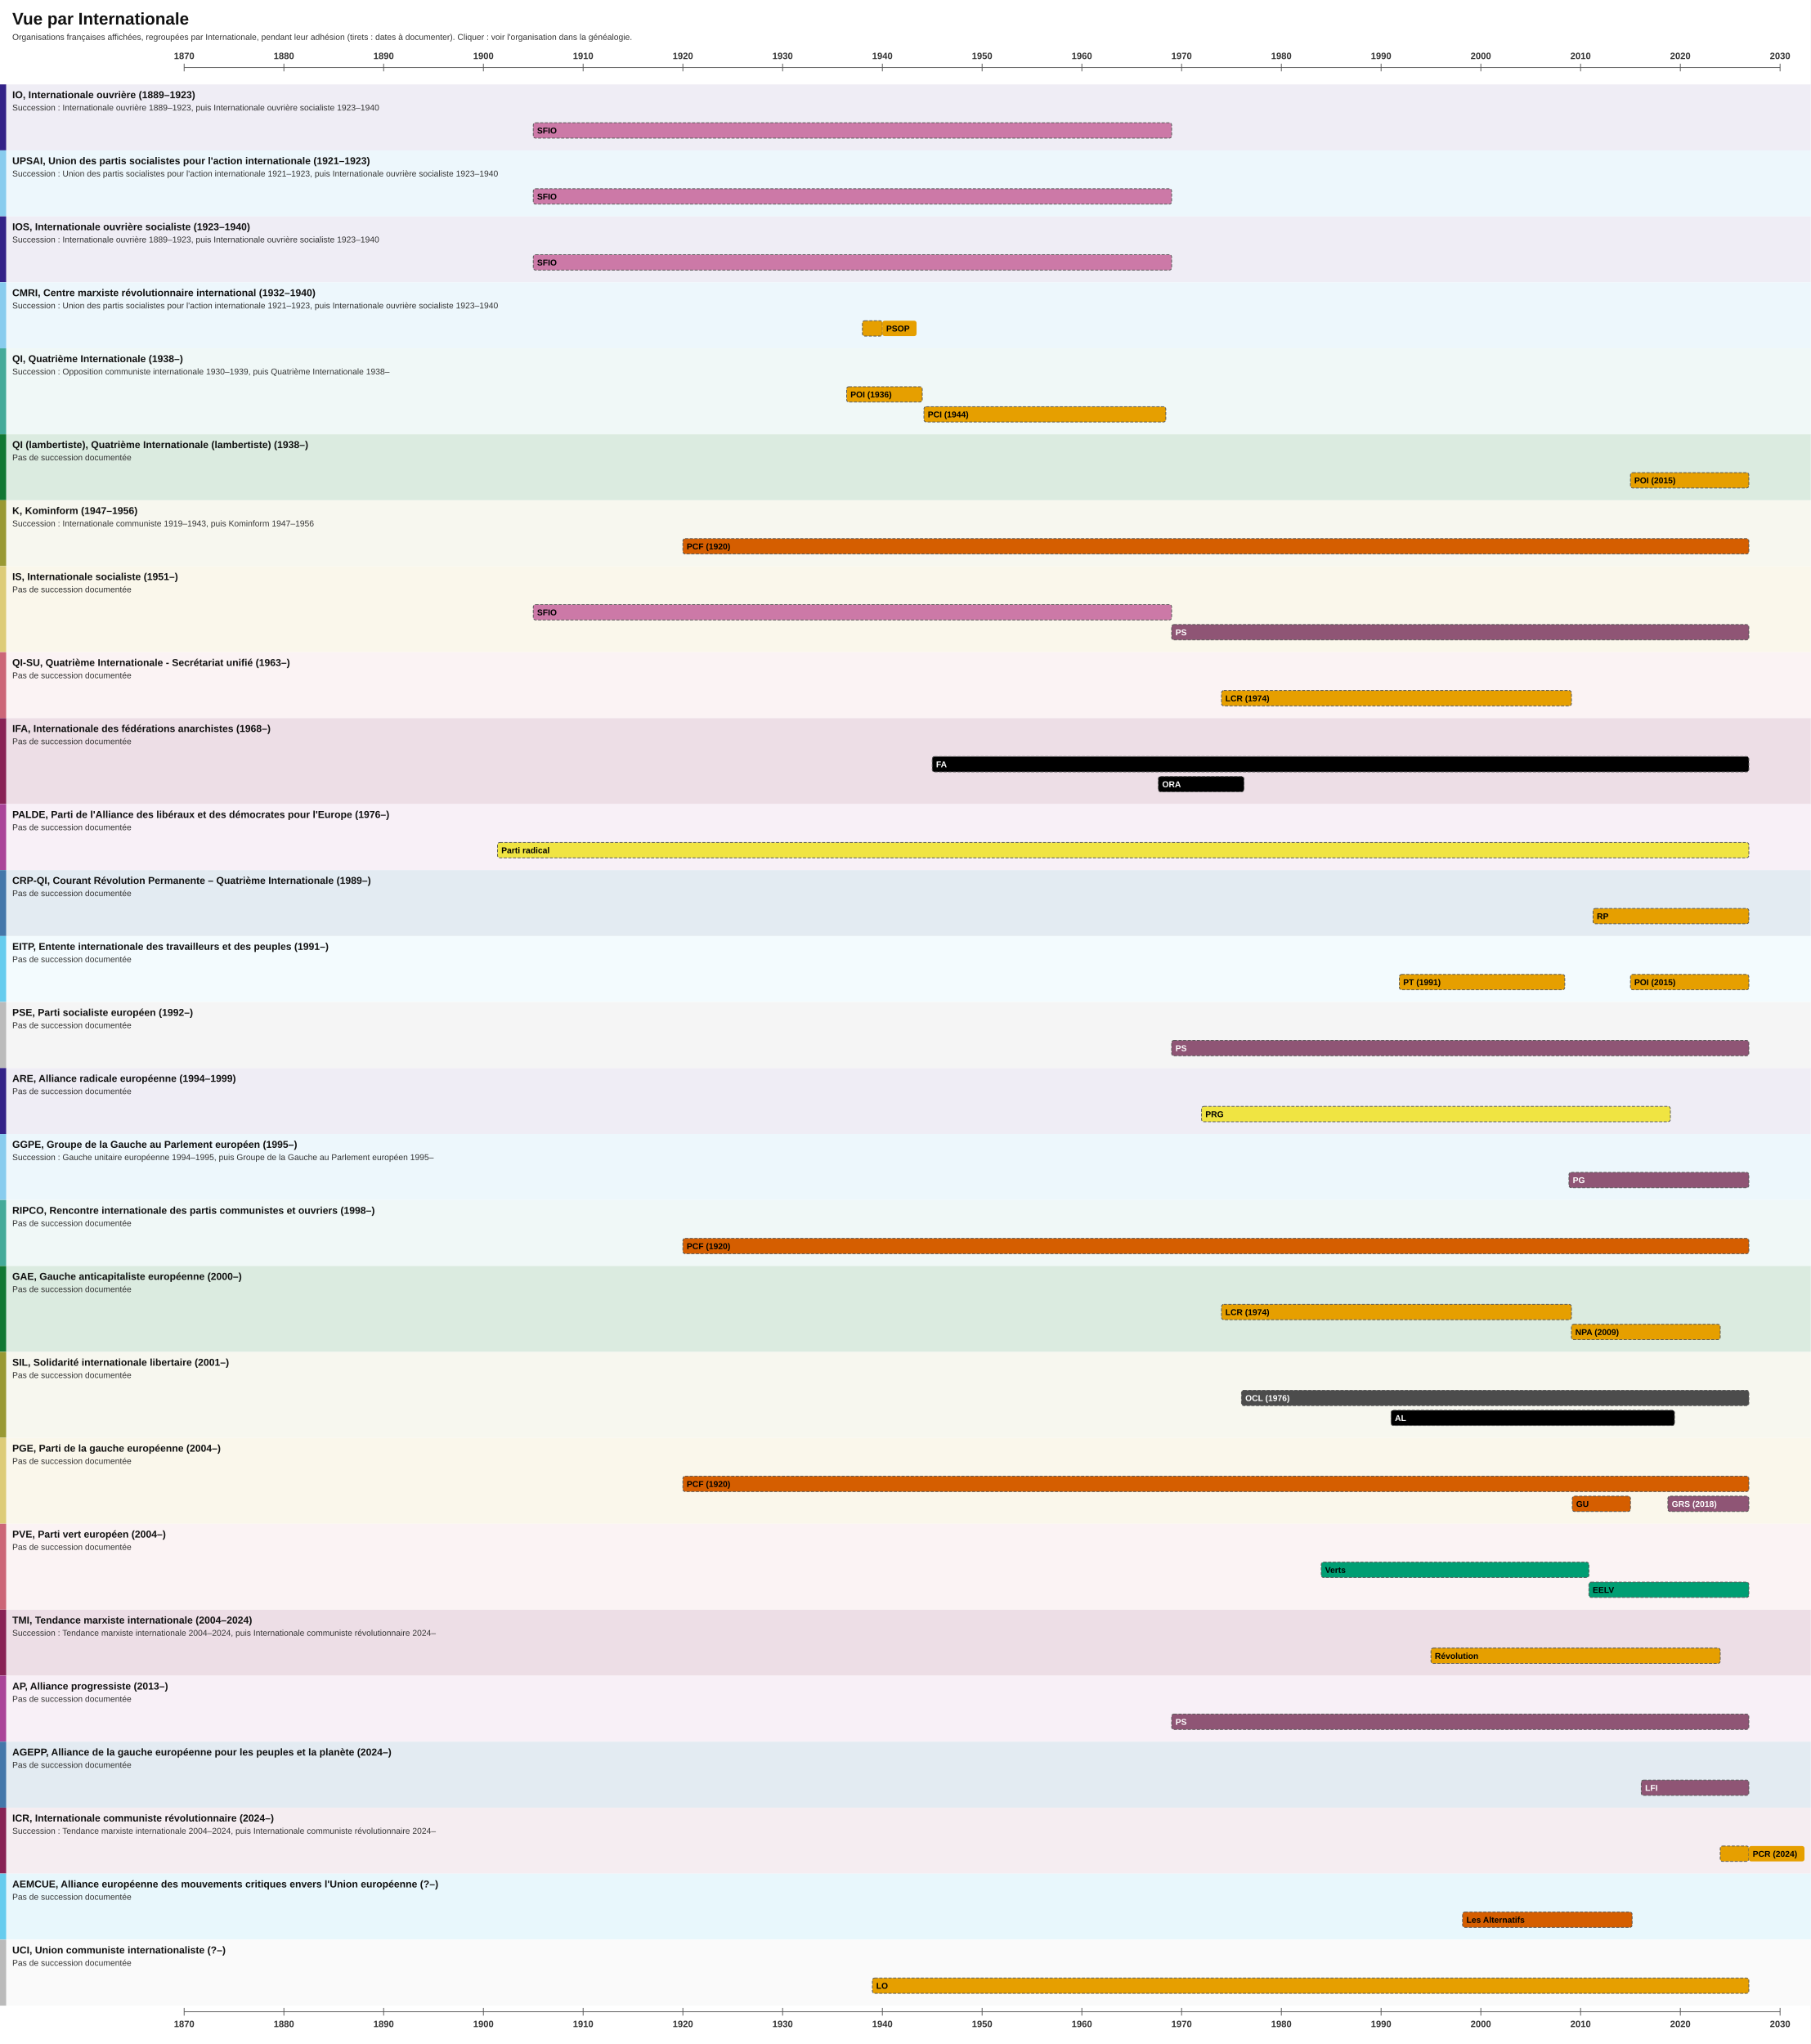
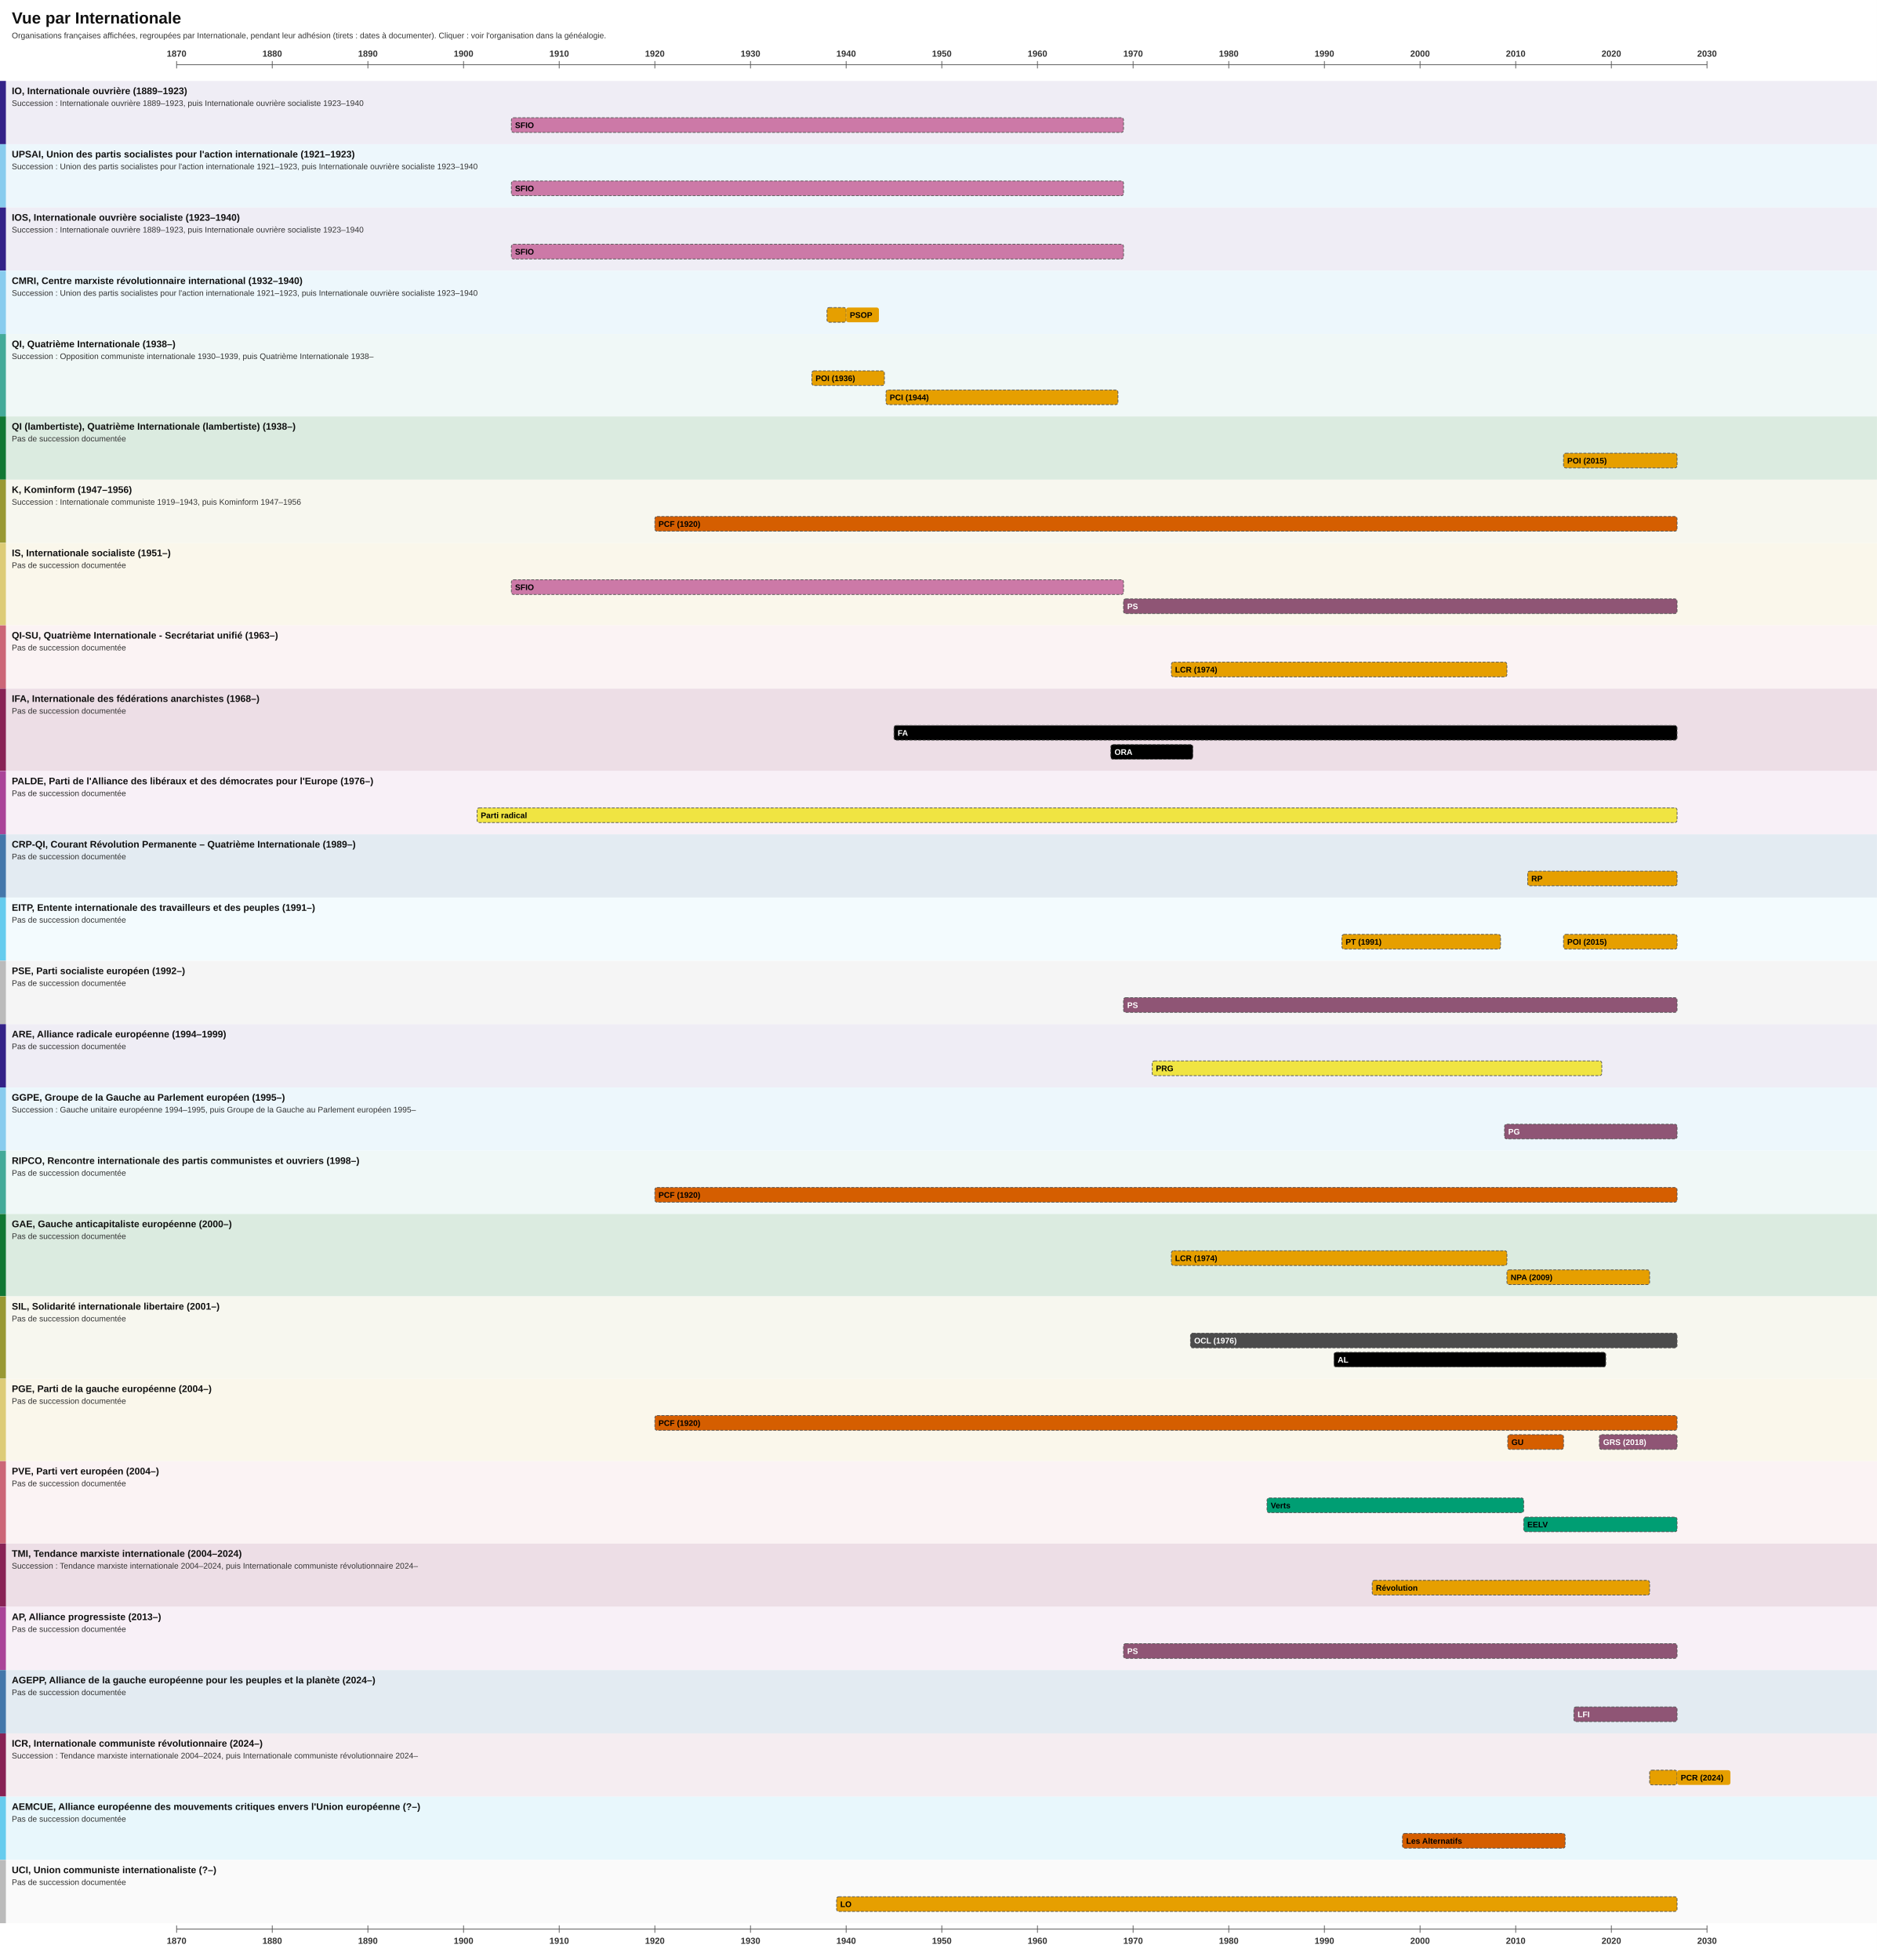
- <svg xmlns="http://www.w3.org/2000/svg" id="vue-inter" width="2360" height="2664" viewBox="0 0 2360 2664" font-family="Arial, Helvetica, sans-serif">
-   <rect width="2360" height="2664" fill="#FFFFFF" />
+ <svg xmlns="http://www.w3.org/2000/svg" id="vue-inter" width="2551" height="2664" viewBox="0 0 2551 2664" font-family="Arial, Helvetica, sans-serif">
+   <rect width="2551" height="2664" fill="#FFFFFF" />
  <text x="16.0" y="32.0" font-size="22" font-family="Arial, Helvetica, sans-serif" font-weight="bold" fill="#111111" text-anchor="start" class="legende-t">Vue par Internationale</text>
  <text x="16.0" y="52.0" font-size="11" font-family="Arial, Helvetica, sans-serif" fill="#333333" text-anchor="start" class="legende-t">Organisations françaises affichées, regroupées par Internationale, pendant leur adhésion (tirets : dates à documenter). Cliquer : voir l'organisation dans la généalogie.</text>
  <line x1="240.0" x2="2320.0" y1="88" y2="88" stroke="#555555" />
  <line x1="240.0" x2="2320.0" y1="2622" y2="2622" stroke="#555555" />
  <line x1="240.0" x2="240.0" y1="83" y2="93" stroke="#555555" />
  <text x="240.0" y="77.0" font-size="12" font-family="Arial, Helvetica, sans-serif" font-weight="bold" fill="#333333" text-anchor="middle" class="axe-t">1870</text>
  <line x1="240.0" x2="240.0" y1="2617" y2="2627" stroke="#555555" />
  <text x="240.0" y="2642.0" font-size="12" font-family="Arial, Helvetica, sans-serif" font-weight="bold" fill="#333333" text-anchor="middle" class="axe-t">1870</text>
  <line x1="370.0" x2="370.0" y1="83" y2="93" stroke="#555555" />
  <text x="370.0" y="77.0" font-size="12" font-family="Arial, Helvetica, sans-serif" font-weight="bold" fill="#333333" text-anchor="middle" class="axe-t">1880</text>
  <line x1="370.0" x2="370.0" y1="2617" y2="2627" stroke="#555555" />
  <text x="370.0" y="2642.0" font-size="12" font-family="Arial, Helvetica, sans-serif" font-weight="bold" fill="#333333" text-anchor="middle" class="axe-t">1880</text>
  <line x1="500.0" x2="500.0" y1="83" y2="93" stroke="#555555" />
  <text x="500.0" y="77.0" font-size="12" font-family="Arial, Helvetica, sans-serif" font-weight="bold" fill="#333333" text-anchor="middle" class="axe-t">1890</text>
  <line x1="500.0" x2="500.0" y1="2617" y2="2627" stroke="#555555" />
  <text x="500.0" y="2642.0" font-size="12" font-family="Arial, Helvetica, sans-serif" font-weight="bold" fill="#333333" text-anchor="middle" class="axe-t">1890</text>
  <line x1="630.0" x2="630.0" y1="83" y2="93" stroke="#555555" />
  <text x="630.0" y="77.0" font-size="12" font-family="Arial, Helvetica, sans-serif" font-weight="bold" fill="#333333" text-anchor="middle" class="axe-t">1900</text>
  <line x1="630.0" x2="630.0" y1="2617" y2="2627" stroke="#555555" />
  <text x="630.0" y="2642.0" font-size="12" font-family="Arial, Helvetica, sans-serif" font-weight="bold" fill="#333333" text-anchor="middle" class="axe-t">1900</text>
  <line x1="760.0" x2="760.0" y1="83" y2="93" stroke="#555555" />
  <text x="760.0" y="77.0" font-size="12" font-family="Arial, Helvetica, sans-serif" font-weight="bold" fill="#333333" text-anchor="middle" class="axe-t">1910</text>
  <line x1="760.0" x2="760.0" y1="2617" y2="2627" stroke="#555555" />
  <text x="760.0" y="2642.0" font-size="12" font-family="Arial, Helvetica, sans-serif" font-weight="bold" fill="#333333" text-anchor="middle" class="axe-t">1910</text>
  <line x1="890.0" x2="890.0" y1="83" y2="93" stroke="#555555" />
  <text x="890.0" y="77.0" font-size="12" font-family="Arial, Helvetica, sans-serif" font-weight="bold" fill="#333333" text-anchor="middle" class="axe-t">1920</text>
  <line x1="890.0" x2="890.0" y1="2617" y2="2627" stroke="#555555" />
  <text x="890.0" y="2642.0" font-size="12" font-family="Arial, Helvetica, sans-serif" font-weight="bold" fill="#333333" text-anchor="middle" class="axe-t">1920</text>
  <line x1="1020.0" x2="1020.0" y1="83" y2="93" stroke="#555555" />
  <text x="1020.0" y="77.0" font-size="12" font-family="Arial, Helvetica, sans-serif" font-weight="bold" fill="#333333" text-anchor="middle" class="axe-t">1930</text>
  <line x1="1020.0" x2="1020.0" y1="2617" y2="2627" stroke="#555555" />
  <text x="1020.0" y="2642.0" font-size="12" font-family="Arial, Helvetica, sans-serif" font-weight="bold" fill="#333333" text-anchor="middle" class="axe-t">1930</text>
  <line x1="1150.0" x2="1150.0" y1="83" y2="93" stroke="#555555" />
  <text x="1150.0" y="77.0" font-size="12" font-family="Arial, Helvetica, sans-serif" font-weight="bold" fill="#333333" text-anchor="middle" class="axe-t">1940</text>
  <line x1="1150.0" x2="1150.0" y1="2617" y2="2627" stroke="#555555" />
  <text x="1150.0" y="2642.0" font-size="12" font-family="Arial, Helvetica, sans-serif" font-weight="bold" fill="#333333" text-anchor="middle" class="axe-t">1940</text>
  <line x1="1280.0" x2="1280.0" y1="83" y2="93" stroke="#555555" />
  <text x="1280.0" y="77.0" font-size="12" font-family="Arial, Helvetica, sans-serif" font-weight="bold" fill="#333333" text-anchor="middle" class="axe-t">1950</text>
  <line x1="1280.0" x2="1280.0" y1="2617" y2="2627" stroke="#555555" />
  <text x="1280.0" y="2642.0" font-size="12" font-family="Arial, Helvetica, sans-serif" font-weight="bold" fill="#333333" text-anchor="middle" class="axe-t">1950</text>
  <line x1="1410.0" x2="1410.0" y1="83" y2="93" stroke="#555555" />
  <text x="1410.0" y="77.0" font-size="12" font-family="Arial, Helvetica, sans-serif" font-weight="bold" fill="#333333" text-anchor="middle" class="axe-t">1960</text>
  <line x1="1410.0" x2="1410.0" y1="2617" y2="2627" stroke="#555555" />
  <text x="1410.0" y="2642.0" font-size="12" font-family="Arial, Helvetica, sans-serif" font-weight="bold" fill="#333333" text-anchor="middle" class="axe-t">1960</text>
  <line x1="1540.0" x2="1540.0" y1="83" y2="93" stroke="#555555" />
  <text x="1540.0" y="77.0" font-size="12" font-family="Arial, Helvetica, sans-serif" font-weight="bold" fill="#333333" text-anchor="middle" class="axe-t">1970</text>
  <line x1="1540.0" x2="1540.0" y1="2617" y2="2627" stroke="#555555" />
  <text x="1540.0" y="2642.0" font-size="12" font-family="Arial, Helvetica, sans-serif" font-weight="bold" fill="#333333" text-anchor="middle" class="axe-t">1970</text>
  <line x1="1670.0" x2="1670.0" y1="83" y2="93" stroke="#555555" />
  <text x="1670.0" y="77.0" font-size="12" font-family="Arial, Helvetica, sans-serif" font-weight="bold" fill="#333333" text-anchor="middle" class="axe-t">1980</text>
  <line x1="1670.0" x2="1670.0" y1="2617" y2="2627" stroke="#555555" />
  <text x="1670.0" y="2642.0" font-size="12" font-family="Arial, Helvetica, sans-serif" font-weight="bold" fill="#333333" text-anchor="middle" class="axe-t">1980</text>
  <line x1="1800.0" x2="1800.0" y1="83" y2="93" stroke="#555555" />
  <text x="1800.0" y="77.0" font-size="12" font-family="Arial, Helvetica, sans-serif" font-weight="bold" fill="#333333" text-anchor="middle" class="axe-t">1990</text>
  <line x1="1800.0" x2="1800.0" y1="2617" y2="2627" stroke="#555555" />
  <text x="1800.0" y="2642.0" font-size="12" font-family="Arial, Helvetica, sans-serif" font-weight="bold" fill="#333333" text-anchor="middle" class="axe-t">1990</text>
  <line x1="1930.0" x2="1930.0" y1="83" y2="93" stroke="#555555" />
  <text x="1930.0" y="77.0" font-size="12" font-family="Arial, Helvetica, sans-serif" font-weight="bold" fill="#333333" text-anchor="middle" class="axe-t">2000</text>
  <line x1="1930.0" x2="1930.0" y1="2617" y2="2627" stroke="#555555" />
  <text x="1930.0" y="2642.0" font-size="12" font-family="Arial, Helvetica, sans-serif" font-weight="bold" fill="#333333" text-anchor="middle" class="axe-t">2000</text>
  <line x1="2060.0" x2="2060.0" y1="83" y2="93" stroke="#555555" />
  <text x="2060.0" y="77.0" font-size="12" font-family="Arial, Helvetica, sans-serif" font-weight="bold" fill="#333333" text-anchor="middle" class="axe-t">2010</text>
  <line x1="2060.0" x2="2060.0" y1="2617" y2="2627" stroke="#555555" />
  <text x="2060.0" y="2642.0" font-size="12" font-family="Arial, Helvetica, sans-serif" font-weight="bold" fill="#333333" text-anchor="middle" class="axe-t">2010</text>
  <line x1="2190.0" x2="2190.0" y1="83" y2="93" stroke="#555555" />
  <text x="2190.0" y="77.0" font-size="12" font-family="Arial, Helvetica, sans-serif" font-weight="bold" fill="#333333" text-anchor="middle" class="axe-t">2020</text>
  <line x1="2190.0" x2="2190.0" y1="2617" y2="2627" stroke="#555555" />
  <text x="2190.0" y="2642.0" font-size="12" font-family="Arial, Helvetica, sans-serif" font-weight="bold" fill="#333333" text-anchor="middle" class="axe-t">2020</text>
  <line x1="2320.0" x2="2320.0" y1="83" y2="93" stroke="#555555" />
  <text x="2320.0" y="77.0" font-size="12" font-family="Arial, Helvetica, sans-serif" font-weight="bold" fill="#333333" text-anchor="middle" class="axe-t">2030</text>
  <line x1="2320.0" x2="2320.0" y1="2617" y2="2627" stroke="#555555" />
  <text x="2320.0" y="2642.0" font-size="12" font-family="Arial, Helvetica, sans-serif" font-weight="bold" fill="#333333" text-anchor="middle" class="axe-t">2030</text>
  <g class="bande-inter" data-intl="Q188592">
-     <rect x="0" y="110" width="2360" height="86" fill="#EFEDF5" />
+     <rect x="0" y="110" width="2551" height="86" fill="#EFEDF5" />
    <rect x="0" y="110" width="8" height="86" fill="#332288" />
    <text x="16.0" y="128.0" font-size="13" font-family="Arial, Helvetica, sans-serif" font-weight="bold" fill="#111111" text-anchor="start" class="voie-t">IO, Internationale ouvrière (1889–1923)</text>
    <text x="16.0" y="144.0" font-size="11" font-family="Arial, Helvetica, sans-serif" fill="#333333" text-anchor="start" class="voie-t">Succession : Internationale ouvrière 1889–1923, puis Internationale ouvrière socialiste 1923–1940</text>
    <a href="arbre.html#Q1332068">
      <g class="membre" data-id="Q1332068">
        <rect x="695.00" y="160.00" width="832.00" height="20" rx="3" fill="#CC79A7" stroke="#555555" stroke-dasharray="4 2" />
        <text x="700.0" y="174.0" font-size="11" font-family="Arial, Helvetica, sans-serif" font-weight="bold" fill="#000000" text-anchor="start" class="tag-t">SFIO</text>
      </g>
    </a>
  </g>
  <g class="bande-inter" data-intl="Q698677">
-     <rect x="0" y="196" width="2360" height="86" fill="#EDF7FC" />
+     <rect x="0" y="196" width="2551" height="86" fill="#EDF7FC" />
    <rect x="0" y="196" width="8" height="86" fill="#88CCEE" />
    <text x="16.0" y="214.0" font-size="13" font-family="Arial, Helvetica, sans-serif" font-weight="bold" fill="#111111" text-anchor="start" class="voie-t">UPSAI, Union des partis socialistes pour l'action internationale (1921–1923)</text>
    <text x="16.0" y="230.0" font-size="11" font-family="Arial, Helvetica, sans-serif" fill="#333333" text-anchor="start" class="voie-t">Succession : Union des partis socialistes pour l'action internationale 1921–1923, puis Internationale ouvrière socialiste 1923–1940</text>
    <a href="arbre.html#Q1332068">
      <g class="membre" data-id="Q1332068">
        <rect x="695.00" y="246.00" width="832.00" height="20" rx="3" fill="#CC79A7" stroke="#555555" stroke-dasharray="4 2" />
        <text x="700.0" y="260.0" font-size="11" font-family="Arial, Helvetica, sans-serif" font-weight="bold" fill="#000000" text-anchor="start" class="tag-t">SFIO</text>
      </g>
    </a>
  </g>
  <g class="bande-inter" data-intl="Q703593">
-     <rect x="0" y="282" width="2360" height="86" fill="#EFEDF5" />
+     <rect x="0" y="282" width="2551" height="86" fill="#EFEDF5" />
    <rect x="0" y="282" width="8" height="86" fill="#332288" />
    <text x="16.0" y="300.0" font-size="13" font-family="Arial, Helvetica, sans-serif" font-weight="bold" fill="#111111" text-anchor="start" class="voie-t">IOS, Internationale ouvrière socialiste (1923–1940)</text>
    <text x="16.0" y="316.0" font-size="11" font-family="Arial, Helvetica, sans-serif" fill="#333333" text-anchor="start" class="voie-t">Succession : Internationale ouvrière 1889–1923, puis Internationale ouvrière socialiste 1923–1940</text>
    <a href="arbre.html#Q1332068">
      <g class="membre" data-id="Q1332068">
        <rect x="695.00" y="332.00" width="832.00" height="20" rx="3" fill="#CC79A7" stroke="#555555" stroke-dasharray="4 2" />
        <text x="700.0" y="346.0" font-size="11" font-family="Arial, Helvetica, sans-serif" font-weight="bold" fill="#000000" text-anchor="start" class="tag-t">SFIO</text>
      </g>
    </a>
  </g>
  <g class="bande-inter" data-intl="Q1423578">
-     <rect x="0" y="368" width="2360" height="86" fill="#EDF7FC" />
+     <rect x="0" y="368" width="2551" height="86" fill="#EDF7FC" />
    <rect x="0" y="368" width="8" height="86" fill="#88CCEE" />
    <text x="16.0" y="386.0" font-size="13" font-family="Arial, Helvetica, sans-serif" font-weight="bold" fill="#111111" text-anchor="start" class="voie-t">CMRI, Centre marxiste révolutionnaire international (1932–1940)</text>
    <text x="16.0" y="402.0" font-size="11" font-family="Arial, Helvetica, sans-serif" fill="#333333" text-anchor="start" class="voie-t">Succession : Union des partis socialistes pour l'action internationale 1921–1923, puis Internationale ouvrière socialiste 1923–1940</text>
    <a href="arbre.html#Q3366769">
      <g class="membre" data-id="Q3366769">
        <rect x="1124.00" y="418.00" width="26.00" height="20" rx="3" fill="#E69F00" stroke="#555555" stroke-dasharray="4 2" />
        <rect x="1150.00" y="418.00" width="44.56" height="20" rx="3" fill="#E69F00" />
        <text x="1155.0" y="432.0" font-size="11" font-family="Arial, Helvetica, sans-serif" font-weight="bold" fill="#000000" text-anchor="start" class="tag-t">PSOP</text>
      </g>
    </a>
  </g>
  <g class="bande-inter" data-intl="Q206682">
-     <rect x="0" y="454" width="2360" height="112" fill="#F0F8F7" />
+     <rect x="0" y="454" width="2551" height="112" fill="#F0F8F7" />
    <rect x="0" y="454" width="8" height="112" fill="#44AA99" />
    <text x="16.0" y="472.0" font-size="13" font-family="Arial, Helvetica, sans-serif" font-weight="bold" fill="#111111" text-anchor="start" class="voie-t">QI, Quatrième Internationale (1938–)</text>
    <text x="16.0" y="488.0" font-size="11" font-family="Arial, Helvetica, sans-serif" fill="#333333" text-anchor="start" class="voie-t">Succession : Opposition communiste internationale 1930–1939, puis Quatrième Internationale 1938–</text>
    <a href="arbre.html#Q538664">
      <g class="membre" data-id="Q538664">
        <rect x="1103.42" y="504.00" width="98.58" height="20" rx="3" fill="#E69F00" stroke="#555555" stroke-dasharray="4 2" />
        <text x="1108.4" y="518.0" font-size="11" font-family="Arial, Helvetica, sans-serif" font-weight="bold" fill="#000000" text-anchor="start" class="tag-t">POI (1936)</text>
      </g>
    </a>
    <a href="arbre.html#Q1393793">
      <g class="membre" data-id="Q1393793">
        <rect x="1204.17" y="530.00" width="315.25" height="20" rx="3" fill="#E69F00" stroke="#555555" stroke-dasharray="4 2" />
        <text x="1209.2" y="544.0" font-size="11" font-family="Arial, Helvetica, sans-serif" font-weight="bold" fill="#000000" text-anchor="start" class="tag-t">PCI (1944)</text>
      </g>
    </a>
  </g>
  <g class="bande-inter" data-intl="Q1984016">
-     <rect x="0" y="566" width="2360" height="86" fill="#DBEBE0" />
+     <rect x="0" y="566" width="2551" height="86" fill="#DBEBE0" />
    <rect x="0" y="566" width="8" height="86" fill="#117733" />
    <text x="16.0" y="584.0" font-size="13" font-family="Arial, Helvetica, sans-serif" font-weight="bold" fill="#111111" text-anchor="start" class="voie-t">QI (lambertiste), Quatrième Internationale (lambertiste) (1938–)</text>
    <text x="16.0" y="600.0" font-size="11" font-family="Arial, Helvetica, sans-serif" fill="#333333" text-anchor="start" class="voie-t">Pas de succession documentée</text>
    <a href="arbre.html#Q2638999">
      <g class="membre" data-id="Q2638999">
-         <rect x="2125.00" y="616.00" width="154.30" height="20" rx="3" fill="#E69F00" stroke="#555555" stroke-dasharray="4 2" />
+         <rect x="2125.00" y="616.00" width="154.33" height="20" rx="3" fill="#E69F00" stroke="#555555" stroke-dasharray="4 2" />
        <text x="2130.0" y="630.0" font-size="11" font-family="Arial, Helvetica, sans-serif" font-weight="bold" fill="#000000" text-anchor="start" class="tag-t">POI (2015)</text>
      </g>
    </a>
  </g>
  <g class="bande-inter" data-intl="Q183533">
-     <rect x="0" y="652" width="2360" height="86" fill="#F7F7EF" />
+     <rect x="0" y="652" width="2551" height="86" fill="#F7F7EF" />
    <rect x="0" y="652" width="8" height="86" fill="#999933" />
    <text x="16.0" y="670.0" font-size="13" font-family="Arial, Helvetica, sans-serif" font-weight="bold" fill="#111111" text-anchor="start" class="voie-t">K, Kominform (1947–1956)</text>
    <text x="16.0" y="686.0" font-size="11" font-family="Arial, Helvetica, sans-serif" fill="#333333" text-anchor="start" class="voie-t">Succession : Internationale communiste 1919–1943, puis Kominform 1947–1956</text>
    <a href="arbre.html#Q192821">
      <g class="membre" data-id="Q192821">
-         <rect x="890.00" y="702.00" width="1389.30" height="20" rx="3" fill="#D55E00" stroke="#555555" stroke-dasharray="4 2" />
+         <rect x="890.00" y="702.00" width="1389.33" height="20" rx="3" fill="#D55E00" stroke="#555555" stroke-dasharray="4 2" />
        <text x="895.0" y="716.0" font-size="11" font-family="Arial, Helvetica, sans-serif" font-weight="bold" fill="#000000" text-anchor="start" class="tag-t">PCF (1920)</text>
      </g>
    </a>
  </g>
  <g class="bande-inter" data-intl="Q159454">
-     <rect x="0" y="738" width="2360" height="112" fill="#FAF7EB" />
+     <rect x="0" y="738" width="2551" height="112" fill="#FAF7EB" />
    <rect x="0" y="738" width="8" height="112" fill="#DDCC77" />
    <text x="16.0" y="756.0" font-size="13" font-family="Arial, Helvetica, sans-serif" font-weight="bold" fill="#111111" text-anchor="start" class="voie-t">IS, Internationale socialiste (1951–)</text>
    <text x="16.0" y="772.0" font-size="11" font-family="Arial, Helvetica, sans-serif" fill="#333333" text-anchor="start" class="voie-t">Pas de succession documentée</text>
    <a href="arbre.html#Q1332068">
      <g class="membre" data-id="Q1332068">
        <rect x="695.00" y="788.00" width="832.00" height="20" rx="3" fill="#CC79A7" stroke="#555555" stroke-dasharray="4 2" />
        <text x="700.0" y="802.0" font-size="11" font-family="Arial, Helvetica, sans-serif" font-weight="bold" fill="#000000" text-anchor="start" class="tag-t">SFIO</text>
      </g>
    </a>
    <a href="arbre.html#Q170972">
      <g class="membre" data-id="Q170972">
-         <rect x="1527.00" y="814.00" width="752.30" height="20" rx="3" fill="#8F5575" stroke="#555555" stroke-dasharray="4 2" />
+         <rect x="1527.00" y="814.00" width="752.33" height="20" rx="3" fill="#8F5575" stroke="#555555" stroke-dasharray="4 2" />
        <text x="1532.0" y="828.0" font-size="11" font-family="Arial, Helvetica, sans-serif" font-weight="bold" fill="#FFFFFF" text-anchor="start" class="tag-t">PS</text>
      </g>
    </a>
  </g>
  <g class="bande-inter" data-intl="Q2634710">
-     <rect x="0" y="850" width="2360" height="86" fill="#FBF3F4" />
+     <rect x="0" y="850" width="2551" height="86" fill="#FBF3F4" />
    <rect x="0" y="850" width="8" height="86" fill="#CC6677" />
    <text x="16.0" y="868.0" font-size="13" font-family="Arial, Helvetica, sans-serif" font-weight="bold" fill="#111111" text-anchor="start" class="voie-t">QI-SU, Quatrième Internationale - Secrétariat unifié (1963–)</text>
    <text x="16.0" y="884.0" font-size="11" font-family="Arial, Helvetica, sans-serif" fill="#333333" text-anchor="start" class="voie-t">Pas de succession documentée</text>
    <a href="arbre.html#Q862627">
      <g class="membre" data-id="Q862627">
        <rect x="1592.00" y="900.00" width="456.08" height="20" rx="3" fill="#E69F00" stroke="#555555" stroke-dasharray="4 2" />
        <text x="1597.0" y="914.0" font-size="11" font-family="Arial, Helvetica, sans-serif" font-weight="bold" fill="#000000" text-anchor="start" class="tag-t">LCR (1974)</text>
      </g>
    </a>
  </g>
  <g class="bande-inter" data-intl="Q133795">
-     <rect x="0" y="936" width="2360" height="112" fill="#EDDEE6" />
+     <rect x="0" y="936" width="2551" height="112" fill="#EDDEE6" />
    <rect x="0" y="936" width="8" height="112" fill="#882255" />
    <text x="16.0" y="954.0" font-size="13" font-family="Arial, Helvetica, sans-serif" font-weight="bold" fill="#111111" text-anchor="start" class="voie-t">IFA, Internationale des fédérations anarchistes (1968–)</text>
    <text x="16.0" y="970.0" font-size="11" font-family="Arial, Helvetica, sans-serif" fill="#333333" text-anchor="start" class="voie-t">Pas de succession documentée</text>
    <a href="arbre.html#Q3091443">
      <g class="membre" data-id="Q3091443">
-         <rect x="1215.00" y="986.00" width="1064.30" height="20" rx="3" fill="#000000" stroke="#555555" stroke-dasharray="4 2" />
+         <rect x="1215.00" y="986.00" width="1064.33" height="20" rx="3" fill="#000000" stroke="#555555" stroke-dasharray="4 2" />
        <text x="1220.0" y="1000.0" font-size="11" font-family="Arial, Helvetica, sans-serif" font-weight="bold" fill="#FFFFFF" text-anchor="start" class="tag-t">FA</text>
      </g>
    </a>
    <a href="arbre.html#Q3356082">
      <g class="membre" data-id="Q3356082">
        <rect x="1509.67" y="1012.00" width="111.58" height="20" rx="3" fill="#000000" stroke="#555555" stroke-dasharray="4 2" />
        <text x="1514.7" y="1026.0" font-size="11" font-family="Arial, Helvetica, sans-serif" font-weight="bold" fill="#FFFFFF" text-anchor="start" class="tag-t">ORA</text>
      </g>
    </a>
  </g>
  <g class="bande-inter" data-intl="Q25079">
-     <rect x="0" y="1048" width="2360" height="86" fill="#F8F0F7" />
+     <rect x="0" y="1048" width="2551" height="86" fill="#F8F0F7" />
    <rect x="0" y="1048" width="8" height="86" fill="#AA4499" />
    <text x="16.0" y="1066.0" font-size="13" font-family="Arial, Helvetica, sans-serif" font-weight="bold" fill="#111111" text-anchor="start" class="voie-t">PALDE, Parti de l'Alliance des libéraux et des démocrates pour l'Europe (1976–)</text>
    <text x="16.0" y="1082.0" font-size="11" font-family="Arial, Helvetica, sans-serif" fill="#333333" text-anchor="start" class="voie-t">Pas de succession documentée</text>
    <a href="arbre.html#Q1542710">
      <g class="membre" data-id="Q1542710">
-         <rect x="648.42" y="1098.00" width="1630.88" height="20" rx="3" fill="#F0E442" stroke="#555555" stroke-dasharray="4 2" />
+         <rect x="648.42" y="1098.00" width="1630.92" height="20" rx="3" fill="#F0E442" stroke="#555555" stroke-dasharray="4 2" />
        <text x="653.4" y="1112.0" font-size="11" font-family="Arial, Helvetica, sans-serif" font-weight="bold" fill="#000000" text-anchor="start" class="tag-t">Parti radical</text>
      </g>
    </a>
  </g>
  <g class="bande-inter" data-intl="Q2455815">
-     <rect x="0" y="1134" width="2360" height="86" fill="#E3EBF2" />
+     <rect x="0" y="1134" width="2551" height="86" fill="#E3EBF2" />
    <rect x="0" y="1134" width="8" height="86" fill="#4477AA" />
    <text x="16.0" y="1152.0" font-size="13" font-family="Arial, Helvetica, sans-serif" font-weight="bold" fill="#111111" text-anchor="start" class="voie-t">CRP-QI, Courant Révolution Permanente – Quatrième Internationale (1989–)</text>
    <text x="16.0" y="1168.0" font-size="11" font-family="Arial, Helvetica, sans-serif" fill="#333333" text-anchor="start" class="voie-t">Pas de succession documentée</text>
    <a href="arbre.html#Q22981822">
      <g class="membre" data-id="Q22981822">
-         <rect x="2076.25" y="1184.00" width="203.05" height="20" rx="3" fill="#E69F00" stroke="#555555" stroke-dasharray="4 2" />
+         <rect x="2076.25" y="1184.00" width="203.08" height="20" rx="3" fill="#E69F00" stroke="#555555" stroke-dasharray="4 2" />
        <text x="2081.2" y="1198.0" font-size="11" font-family="Arial, Helvetica, sans-serif" font-weight="bold" fill="#000000" text-anchor="start" class="tag-t">RP</text>
      </g>
    </a>
  </g>
  <g class="bande-inter" data-intl="Q3055019">
-     <rect x="0" y="1220" width="2360" height="86" fill="#F3FBFE" />
+     <rect x="0" y="1220" width="2551" height="86" fill="#F3FBFE" />
    <rect x="0" y="1220" width="8" height="86" fill="#66CCEE" />
    <text x="16.0" y="1238.0" font-size="13" font-family="Arial, Helvetica, sans-serif" font-weight="bold" fill="#111111" text-anchor="start" class="voie-t">EITP, Entente internationale des travailleurs et des peuples (1991–)</text>
    <text x="16.0" y="1254.0" font-size="11" font-family="Arial, Helvetica, sans-serif" fill="#333333" text-anchor="start" class="voie-t">Pas de succession documentée</text>
    <a href="arbre.html#Q628594">
      <g class="membre" data-id="Q628594">
        <rect x="1823.83" y="1270.00" width="215.58" height="20" rx="3" fill="#E69F00" stroke="#555555" stroke-dasharray="4 2" />
        <text x="1828.8" y="1284.0" font-size="11" font-family="Arial, Helvetica, sans-serif" font-weight="bold" fill="#000000" text-anchor="start" class="tag-t">PT (1991)</text>
      </g>
    </a>
    <a href="arbre.html#Q2638999">
      <g class="membre" data-id="Q2638999">
-         <rect x="2125.00" y="1270.00" width="154.30" height="20" rx="3" fill="#E69F00" stroke="#555555" stroke-dasharray="4 2" />
+         <rect x="2125.00" y="1270.00" width="154.33" height="20" rx="3" fill="#E69F00" stroke="#555555" stroke-dasharray="4 2" />
        <text x="2130.0" y="1284.0" font-size="11" font-family="Arial, Helvetica, sans-serif" font-weight="bold" fill="#000000" text-anchor="start" class="tag-t">POI (2015)</text>
      </g>
    </a>
  </g>
  <g class="bande-inter" data-intl="Q220945">
-     <rect x="0" y="1306" width="2360" height="86" fill="#F5F5F5" />
+     <rect x="0" y="1306" width="2551" height="86" fill="#F5F5F5" />
    <rect x="0" y="1306" width="8" height="86" fill="#BBBBBB" />
    <text x="16.0" y="1324.0" font-size="13" font-family="Arial, Helvetica, sans-serif" font-weight="bold" fill="#111111" text-anchor="start" class="voie-t">PSE, Parti socialiste européen (1992–)</text>
    <text x="16.0" y="1340.0" font-size="11" font-family="Arial, Helvetica, sans-serif" fill="#333333" text-anchor="start" class="voie-t">Pas de succession documentée</text>
    <a href="arbre.html#Q170972">
      <g class="membre" data-id="Q170972">
-         <rect x="1527.00" y="1356.00" width="752.30" height="20" rx="3" fill="#8F5575" stroke="#555555" stroke-dasharray="4 2" />
+         <rect x="1527.00" y="1356.00" width="752.33" height="20" rx="3" fill="#8F5575" stroke="#555555" stroke-dasharray="4 2" />
        <text x="1532.0" y="1370.0" font-size="11" font-family="Arial, Helvetica, sans-serif" font-weight="bold" fill="#FFFFFF" text-anchor="start" class="tag-t">PS</text>
      </g>
    </a>
  </g>
  <g class="bande-inter" data-intl="Q1651405">
-     <rect x="0" y="1392" width="2360" height="86" fill="#EFEDF5" />
+     <rect x="0" y="1392" width="2551" height="86" fill="#EFEDF5" />
    <rect x="0" y="1392" width="8" height="86" fill="#332288" />
    <text x="16.0" y="1410.0" font-size="13" font-family="Arial, Helvetica, sans-serif" font-weight="bold" fill="#111111" text-anchor="start" class="voie-t">ARE, Alliance radicale européenne (1994–1999)</text>
    <text x="16.0" y="1426.0" font-size="11" font-family="Arial, Helvetica, sans-serif" fill="#333333" text-anchor="start" class="voie-t">Pas de succession documentée</text>
    <a href="arbre.html#Q427965">
      <g class="membre" data-id="Q427965">
        <rect x="1566.00" y="1442.00" width="611.00" height="20" rx="3" fill="#F0E442" stroke="#555555" stroke-dasharray="4 2" />
        <text x="1571.0" y="1456.0" font-size="11" font-family="Arial, Helvetica, sans-serif" font-weight="bold" fill="#000000" text-anchor="start" class="tag-t">PRG</text>
      </g>
    </a>
  </g>
  <g class="bande-inter" data-intl="Q753711">
-     <rect x="0" y="1478" width="2360" height="86" fill="#EDF7FC" />
+     <rect x="0" y="1478" width="2551" height="86" fill="#EDF7FC" />
    <rect x="0" y="1478" width="8" height="86" fill="#88CCEE" />
    <text x="16.0" y="1496.0" font-size="13" font-family="Arial, Helvetica, sans-serif" font-weight="bold" fill="#111111" text-anchor="start" class="voie-t">GGPE, Groupe de la Gauche au Parlement européen (1995–)</text>
    <text x="16.0" y="1512.0" font-size="11" font-family="Arial, Helvetica, sans-serif" fill="#333333" text-anchor="start" class="voie-t">Succession : Gauche unitaire européenne 1994–1995, puis Groupe de la Gauche au Parlement européen 1995–</text>
    <a href="arbre.html#Q922707">
      <g class="membre" data-id="Q922707">
-         <rect x="2044.83" y="1528.00" width="234.46" height="20" rx="3" fill="#8F5575" stroke="#555555" stroke-dasharray="4 2" />
+         <rect x="2044.83" y="1528.00" width="234.50" height="20" rx="3" fill="#8F5575" stroke="#555555" stroke-dasharray="4 2" />
        <text x="2049.8" y="1542.0" font-size="11" font-family="Arial, Helvetica, sans-serif" font-weight="bold" fill="#FFFFFF" text-anchor="start" class="tag-t">PG</text>
      </g>
    </a>
  </g>
  <g class="bande-inter" data-intl="Q2440449">
-     <rect x="0" y="1564" width="2360" height="86" fill="#F0F8F7" />
+     <rect x="0" y="1564" width="2551" height="86" fill="#F0F8F7" />
    <rect x="0" y="1564" width="8" height="86" fill="#44AA99" />
    <text x="16.0" y="1582.0" font-size="13" font-family="Arial, Helvetica, sans-serif" font-weight="bold" fill="#111111" text-anchor="start" class="voie-t">RIPCO, Rencontre internationale des partis communistes et ouvriers (1998–)</text>
    <text x="16.0" y="1598.0" font-size="11" font-family="Arial, Helvetica, sans-serif" fill="#333333" text-anchor="start" class="voie-t">Pas de succession documentée</text>
    <a href="arbre.html#Q192821">
      <g class="membre" data-id="Q192821">
-         <rect x="890.00" y="1614.00" width="1389.30" height="20" rx="3" fill="#D55E00" stroke="#555555" stroke-dasharray="4 2" />
+         <rect x="890.00" y="1614.00" width="1389.33" height="20" rx="3" fill="#D55E00" stroke="#555555" stroke-dasharray="4 2" />
        <text x="895.0" y="1628.0" font-size="11" font-family="Arial, Helvetica, sans-serif" font-weight="bold" fill="#000000" text-anchor="start" class="tag-t">PCF (1920)</text>
      </g>
    </a>
  </g>
  <g class="bande-inter" data-intl="Q1377231">
-     <rect x="0" y="1650" width="2360" height="112" fill="#DBEBE0" />
+     <rect x="0" y="1650" width="2551" height="112" fill="#DBEBE0" />
    <rect x="0" y="1650" width="8" height="112" fill="#117733" />
    <text x="16.0" y="1668.0" font-size="13" font-family="Arial, Helvetica, sans-serif" font-weight="bold" fill="#111111" text-anchor="start" class="voie-t">GAE, Gauche anticapitaliste européenne (2000–)</text>
    <text x="16.0" y="1684.0" font-size="11" font-family="Arial, Helvetica, sans-serif" fill="#333333" text-anchor="start" class="voie-t">Pas de succession documentée</text>
    <a href="arbre.html#Q862627">
      <g class="membre" data-id="Q862627">
        <rect x="1592.00" y="1700.00" width="456.08" height="20" rx="3" fill="#E69F00" stroke="#555555" stroke-dasharray="4 2" />
        <text x="1597.0" y="1714.0" font-size="11" font-family="Arial, Helvetica, sans-serif" font-weight="bold" fill="#000000" text-anchor="start" class="tag-t">LCR (1974)</text>
      </g>
    </a>
    <a href="arbre.html#Q1045425">
      <g class="membre" data-id="Q1045425">
        <rect x="2048.08" y="1726.00" width="193.92" height="20" rx="3" fill="#E69F00" stroke="#555555" stroke-dasharray="4 2" />
        <text x="2053.1" y="1740.0" font-size="11" font-family="Arial, Helvetica, sans-serif" font-weight="bold" fill="#000000" text-anchor="start" class="tag-t">NPA (2009)</text>
      </g>
    </a>
  </g>
  <g class="bande-inter" data-intl="Q649752">
-     <rect x="0" y="1762" width="2360" height="112" fill="#F7F7EF" />
+     <rect x="0" y="1762" width="2551" height="112" fill="#F7F7EF" />
    <rect x="0" y="1762" width="8" height="112" fill="#999933" />
    <text x="16.0" y="1780.0" font-size="13" font-family="Arial, Helvetica, sans-serif" font-weight="bold" fill="#111111" text-anchor="start" class="voie-t">SIL, Solidarité internationale libertaire (2001–)</text>
    <text x="16.0" y="1796.0" font-size="11" font-family="Arial, Helvetica, sans-serif" fill="#333333" text-anchor="start" class="voie-t">Pas de succession documentée</text>
    <a href="arbre.html#Q3355979">
      <g class="membre" data-id="Q3355979">
-         <rect x="1618.00" y="1812.00" width="661.30" height="20" rx="3" fill="#4C4C4C" stroke="#555555" stroke-dasharray="4 2" />
+         <rect x="1618.00" y="1812.00" width="661.33" height="20" rx="3" fill="#4C4C4C" stroke="#555555" stroke-dasharray="4 2" />
        <text x="1623.0" y="1826.0" font-size="11" font-family="Arial, Helvetica, sans-serif" font-weight="bold" fill="#FFFFFF" text-anchor="start" class="tag-t">OCL (1976)</text>
      </g>
    </a>
    <a href="arbre.html#Q16010672">
      <g class="membre" data-id="Q16010672">
        <rect x="1813.00" y="1838.00" width="369.42" height="20" rx="3" fill="#000000" stroke="#555555" stroke-dasharray="4 2" />
        <text x="1818.0" y="1852.0" font-size="11" font-family="Arial, Helvetica, sans-serif" font-weight="bold" fill="#FFFFFF" text-anchor="start" class="tag-t">AL</text>
      </g>
    </a>
  </g>
  <g class="bande-inter" data-intl="Q202649">
-     <rect x="0" y="1874" width="2360" height="112" fill="#FAF7EB" />
+     <rect x="0" y="1874" width="2551" height="112" fill="#FAF7EB" />
    <rect x="0" y="1874" width="8" height="112" fill="#DDCC77" />
    <text x="16.0" y="1892.0" font-size="13" font-family="Arial, Helvetica, sans-serif" font-weight="bold" fill="#111111" text-anchor="start" class="voie-t">PGE, Parti de la gauche européenne (2004–)</text>
    <text x="16.0" y="1908.0" font-size="11" font-family="Arial, Helvetica, sans-serif" fill="#333333" text-anchor="start" class="voie-t">Pas de succession documentée</text>
    <a href="arbre.html#Q192821">
      <g class="membre" data-id="Q192821">
-         <rect x="890.00" y="1924.00" width="1389.30" height="20" rx="3" fill="#D55E00" stroke="#555555" stroke-dasharray="4 2" />
+         <rect x="890.00" y="1924.00" width="1389.33" height="20" rx="3" fill="#D55E00" stroke="#555555" stroke-dasharray="4 2" />
        <text x="895.0" y="1938.0" font-size="11" font-family="Arial, Helvetica, sans-serif" font-weight="bold" fill="#000000" text-anchor="start" class="tag-t">PCF (1920)</text>
      </g>
    </a>
    <a href="arbre.html#Q1495924">
      <g class="membre" data-id="Q1495924">
        <rect x="2049.17" y="1950.00" width="75.83" height="20" rx="3" fill="#D55E00" stroke="#555555" stroke-dasharray="4 2" />
        <text x="2054.2" y="1964.0" font-size="11" font-family="Arial, Helvetica, sans-serif" font-weight="bold" fill="#000000" text-anchor="start" class="tag-t">GU</text>
      </g>
    </a>
    <a href="arbre.html#Q58329311">
      <g class="membre" data-id="Q58329311">
-         <rect x="2173.75" y="1950.00" width="105.55" height="20" rx="3" fill="#8F5575" stroke="#555555" stroke-dasharray="4 2" />
+         <rect x="2173.75" y="1950.00" width="105.58" height="20" rx="3" fill="#8F5575" stroke="#555555" stroke-dasharray="4 2" />
        <text x="2178.8" y="1964.0" font-size="11" font-family="Arial, Helvetica, sans-serif" font-weight="bold" fill="#FFFFFF" text-anchor="start" class="tag-t">GRS (2018)</text>
      </g>
    </a>
  </g>
  <g class="bande-inter" data-intl="Q950179">
-     <rect x="0" y="1986" width="2360" height="112" fill="#FBF3F4" />
+     <rect x="0" y="1986" width="2551" height="112" fill="#FBF3F4" />
    <rect x="0" y="1986" width="8" height="112" fill="#CC6677" />
    <text x="16.0" y="2004.0" font-size="13" font-family="Arial, Helvetica, sans-serif" font-weight="bold" fill="#111111" text-anchor="start" class="voie-t">PVE, Parti vert européen (2004–)</text>
    <text x="16.0" y="2020.0" font-size="11" font-family="Arial, Helvetica, sans-serif" fill="#333333" text-anchor="start" class="voie-t">Pas de succession documentée</text>
    <a href="arbre.html#Q743390">
      <g class="membre" data-id="Q743390">
        <rect x="1722.00" y="2036.00" width="348.83" height="20" rx="3" fill="#009E73" stroke="#555555" stroke-dasharray="4 2" />
        <text x="1727.0" y="2050.0" font-size="11" font-family="Arial, Helvetica, sans-serif" font-weight="bold" fill="#000000" text-anchor="start" class="tag-t">Verts</text>
      </g>
    </a>
    <a href="arbre.html#Q613786">
      <g class="membre" data-id="Q613786">
-         <rect x="2070.83" y="2062.00" width="208.46" height="20" rx="3" fill="#009E73" stroke="#555555" stroke-dasharray="4 2" />
+         <rect x="2070.83" y="2062.00" width="208.50" height="20" rx="3" fill="#009E73" stroke="#555555" stroke-dasharray="4 2" />
        <text x="2075.8" y="2076.0" font-size="11" font-family="Arial, Helvetica, sans-serif" font-weight="bold" fill="#000000" text-anchor="start" class="tag-t">EELV</text>
      </g>
    </a>
  </g>
  <g class="bande-inter" data-intl="Q1631185">
-     <rect x="0" y="2098" width="2360" height="86" fill="#EDDEE6" />
+     <rect x="0" y="2098" width="2551" height="86" fill="#EDDEE6" />
    <rect x="0" y="2098" width="8" height="86" fill="#882255" />
    <text x="16.0" y="2116.0" font-size="13" font-family="Arial, Helvetica, sans-serif" font-weight="bold" fill="#111111" text-anchor="start" class="voie-t">TMI, Tendance marxiste internationale (2004–2024)</text>
    <text x="16.0" y="2132.0" font-size="11" font-family="Arial, Helvetica, sans-serif" fill="#333333" text-anchor="start" class="voie-t">Succession : Tendance marxiste internationale 2004–2024, puis Internationale communiste révolutionnaire 2024–</text>
    <a href="arbre.html#fr:Révolution (Tendance marxiste internationale)">
      <g class="membre" data-id="fr:Révolution (Tendance marxiste internationale)">
        <rect x="1865.00" y="2148.00" width="377.00" height="20" rx="3" fill="#E69F00" stroke="#555555" stroke-dasharray="4 2" />
        <text x="1870.0" y="2162.0" font-size="11" font-family="Arial, Helvetica, sans-serif" font-weight="bold" fill="#000000" text-anchor="start" class="tag-t">Révolution</text>
      </g>
    </a>
  </g>
  <g class="bande-inter" data-intl="Q7248622">
-     <rect x="0" y="2184" width="2360" height="86" fill="#F8F0F7" />
+     <rect x="0" y="2184" width="2551" height="86" fill="#F8F0F7" />
    <rect x="0" y="2184" width="8" height="86" fill="#AA4499" />
    <text x="16.0" y="2202.0" font-size="13" font-family="Arial, Helvetica, sans-serif" font-weight="bold" fill="#111111" text-anchor="start" class="voie-t">AP, Alliance progressiste (2013–)</text>
    <text x="16.0" y="2218.0" font-size="11" font-family="Arial, Helvetica, sans-serif" fill="#333333" text-anchor="start" class="voie-t">Pas de succession documentée</text>
    <a href="arbre.html#Q170972">
      <g class="membre" data-id="Q170972">
-         <rect x="1527.00" y="2234.00" width="752.30" height="20" rx="3" fill="#8F5575" stroke="#555555" stroke-dasharray="4 2" />
+         <rect x="1527.00" y="2234.00" width="752.33" height="20" rx="3" fill="#8F5575" stroke="#555555" stroke-dasharray="4 2" />
        <text x="1532.0" y="2248.0" font-size="11" font-family="Arial, Helvetica, sans-serif" font-weight="bold" fill="#FFFFFF" text-anchor="start" class="tag-t">PS</text>
      </g>
    </a>
  </g>
  <g class="bande-inter" data-intl="Q130219314">
-     <rect x="0" y="2270" width="2360" height="86" fill="#E3EBF2" />
+     <rect x="0" y="2270" width="2551" height="86" fill="#E3EBF2" />
    <rect x="0" y="2270" width="8" height="86" fill="#4477AA" />
    <text x="16.0" y="2288.0" font-size="13" font-family="Arial, Helvetica, sans-serif" font-weight="bold" fill="#111111" text-anchor="start" class="voie-t">AGEPP, Alliance de la gauche européenne pour les peuples et la planète (2024–)</text>
    <text x="16.0" y="2304.0" font-size="11" font-family="Arial, Helvetica, sans-serif" fill="#333333" text-anchor="start" class="voie-t">Pas de succession documentée</text>
    <a href="arbre.html#Q27978402">
      <g class="membre" data-id="Q27978402">
-         <rect x="2139.08" y="2320.00" width="140.21" height="20" rx="3" fill="#8F5575" stroke="#555555" stroke-dasharray="4 2" />
+         <rect x="2139.08" y="2320.00" width="140.25" height="20" rx="3" fill="#8F5575" stroke="#555555" stroke-dasharray="4 2" />
        <text x="2144.1" y="2334.0" font-size="11" font-family="Arial, Helvetica, sans-serif" font-weight="bold" fill="#FFFFFF" text-anchor="start" class="tag-t">LFI</text>
      </g>
    </a>
  </g>
  <g class="bande-inter" data-intl="fr:Internationale communiste révolutionnaire (2024)">
-     <rect x="0" y="2356" width="2360" height="86" fill="#F5EDF1" />
+     <rect x="0" y="2356" width="2551" height="86" fill="#F5EDF1" />
    <rect x="0" y="2356" width="8" height="86" fill="#882255" />
    <text x="16.0" y="2374.0" font-size="13" font-family="Arial, Helvetica, sans-serif" font-weight="bold" fill="#111111" text-anchor="start" class="voie-t">ICR, Internationale communiste révolutionnaire (2024–)</text>
    <text x="16.0" y="2390.0" font-size="11" font-family="Arial, Helvetica, sans-serif" fill="#333333" text-anchor="start" class="voie-t">Succession : Tendance marxiste internationale 2004–2024, puis Internationale communiste révolutionnaire 2024–</text>
    <a href="arbre.html#fr:Parti communiste révolutionnaire (2024)">
      <g class="membre" data-id="fr:Parti communiste révolutionnaire (2024)">
-         <rect x="2242.00" y="2406.00" width="37.30" height="20" rx="3" fill="#E69F00" stroke="#555555" stroke-dasharray="4 2" />
-         <rect x="2279.30" y="2406.00" width="72.50" height="20" rx="3" fill="#E69F00" />
+         <rect x="2242.00" y="2406.00" width="37.33" height="20" rx="3" fill="#E69F00" stroke="#555555" stroke-dasharray="4 2" />
+         <rect x="2279.33" y="2406.00" width="72.50" height="20" rx="3" fill="#E69F00" />
        <text x="2284.3" y="2420.0" font-size="11" font-family="Arial, Helvetica, sans-serif" font-weight="bold" fill="#000000" text-anchor="start" class="tag-t">PCR (2024)</text>
      </g>
    </a>
  </g>
  <g class="bande-inter" data-intl="Q2838098">
-     <rect x="0" y="2442" width="2360" height="86" fill="#E8F7FC" />
+     <rect x="0" y="2442" width="2551" height="86" fill="#E8F7FC" />
    <rect x="0" y="2442" width="8" height="86" fill="#66CCEE" />
    <text x="16.0" y="2460.0" font-size="13" font-family="Arial, Helvetica, sans-serif" font-weight="bold" fill="#111111" text-anchor="start" class="voie-t">AEMCUE, Alliance européenne des mouvements critiques envers l'Union européenne (?–)</text>
    <text x="16.0" y="2476.0" font-size="11" font-family="Arial, Helvetica, sans-serif" fill="#333333" text-anchor="start" class="voie-t">Pas de succession documentée</text>
    <a href="arbre.html#Q3230452">
      <g class="membre" data-id="Q3230452">
        <rect x="1906.17" y="2492.00" width="221.00" height="20" rx="3" fill="#D55E00" stroke="#555555" stroke-dasharray="4 2" />
        <text x="1911.2" y="2506.0" font-size="11" font-family="Arial, Helvetica, sans-serif" font-weight="bold" fill="#000000" text-anchor="start" class="tag-t">Les Alternatifs</text>
      </g>
    </a>
  </g>
  <g class="bande-inter" data-intl="Q1073391">
-     <rect x="0" y="2528" width="2360" height="86" fill="#FAFAFA" />
+     <rect x="0" y="2528" width="2551" height="86" fill="#FAFAFA" />
    <rect x="0" y="2528" width="8" height="86" fill="#BBBBBB" />
    <text x="16.0" y="2546.0" font-size="13" font-family="Arial, Helvetica, sans-serif" font-weight="bold" fill="#111111" text-anchor="start" class="voie-t">UCI, Union communiste internationaliste (?–)</text>
    <text x="16.0" y="2562.0" font-size="11" font-family="Arial, Helvetica, sans-serif" fill="#333333" text-anchor="start" class="voie-t">Pas de succession documentée</text>
    <a href="arbre.html#Q870667">
      <g class="membre" data-id="Q870667">
-         <rect x="1137.00" y="2578.00" width="1142.30" height="20" rx="3" fill="#E69F00" stroke="#555555" stroke-dasharray="4 2" />
+         <rect x="1137.00" y="2578.00" width="1142.33" height="20" rx="3" fill="#E69F00" stroke="#555555" stroke-dasharray="4 2" />
        <text x="1142.0" y="2592.0" font-size="11" font-family="Arial, Helvetica, sans-serif" font-weight="bold" fill="#000000" text-anchor="start" class="tag-t">LO</text>
      </g>
    </a>
  </g>
</svg>
